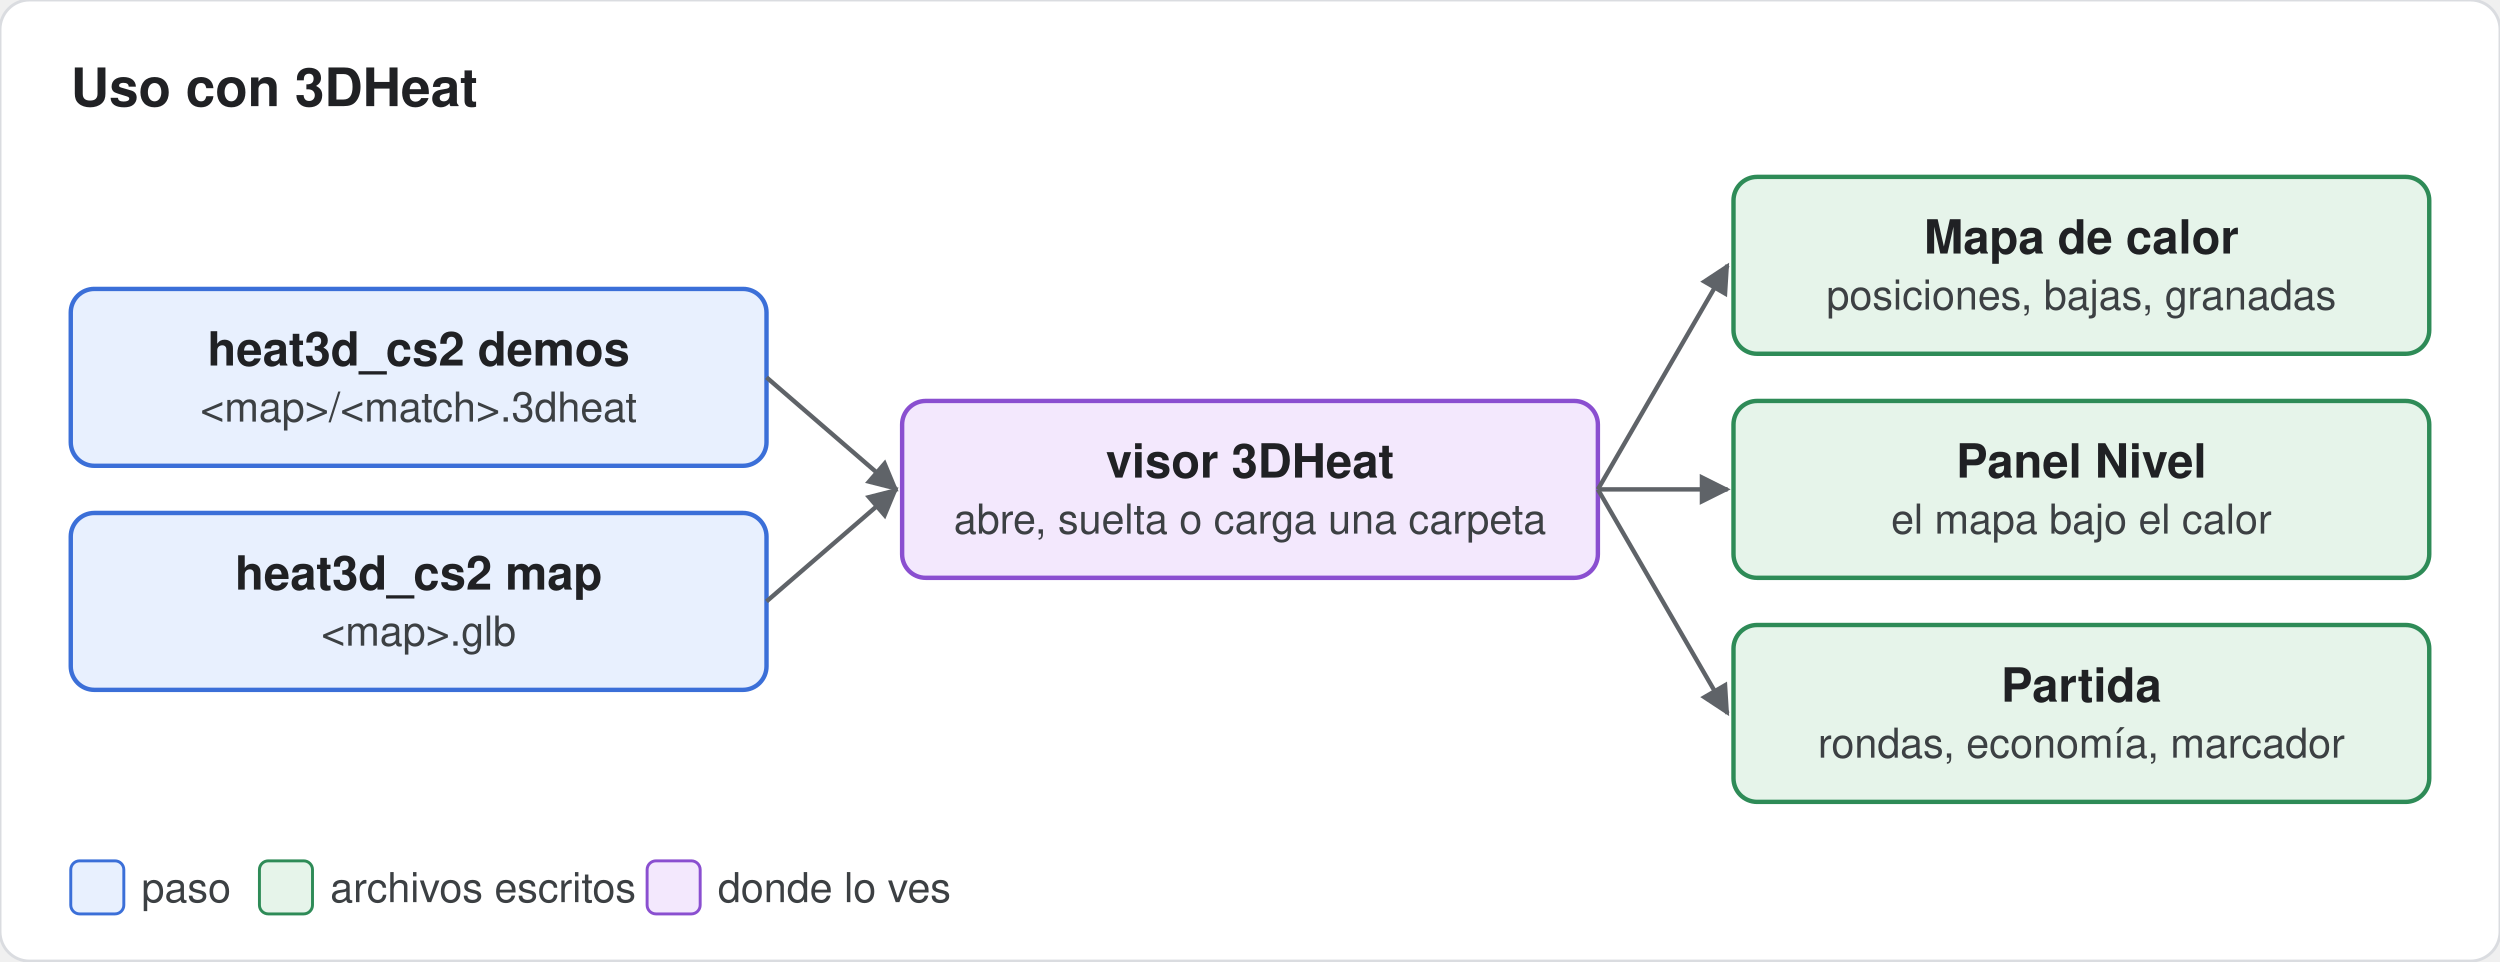
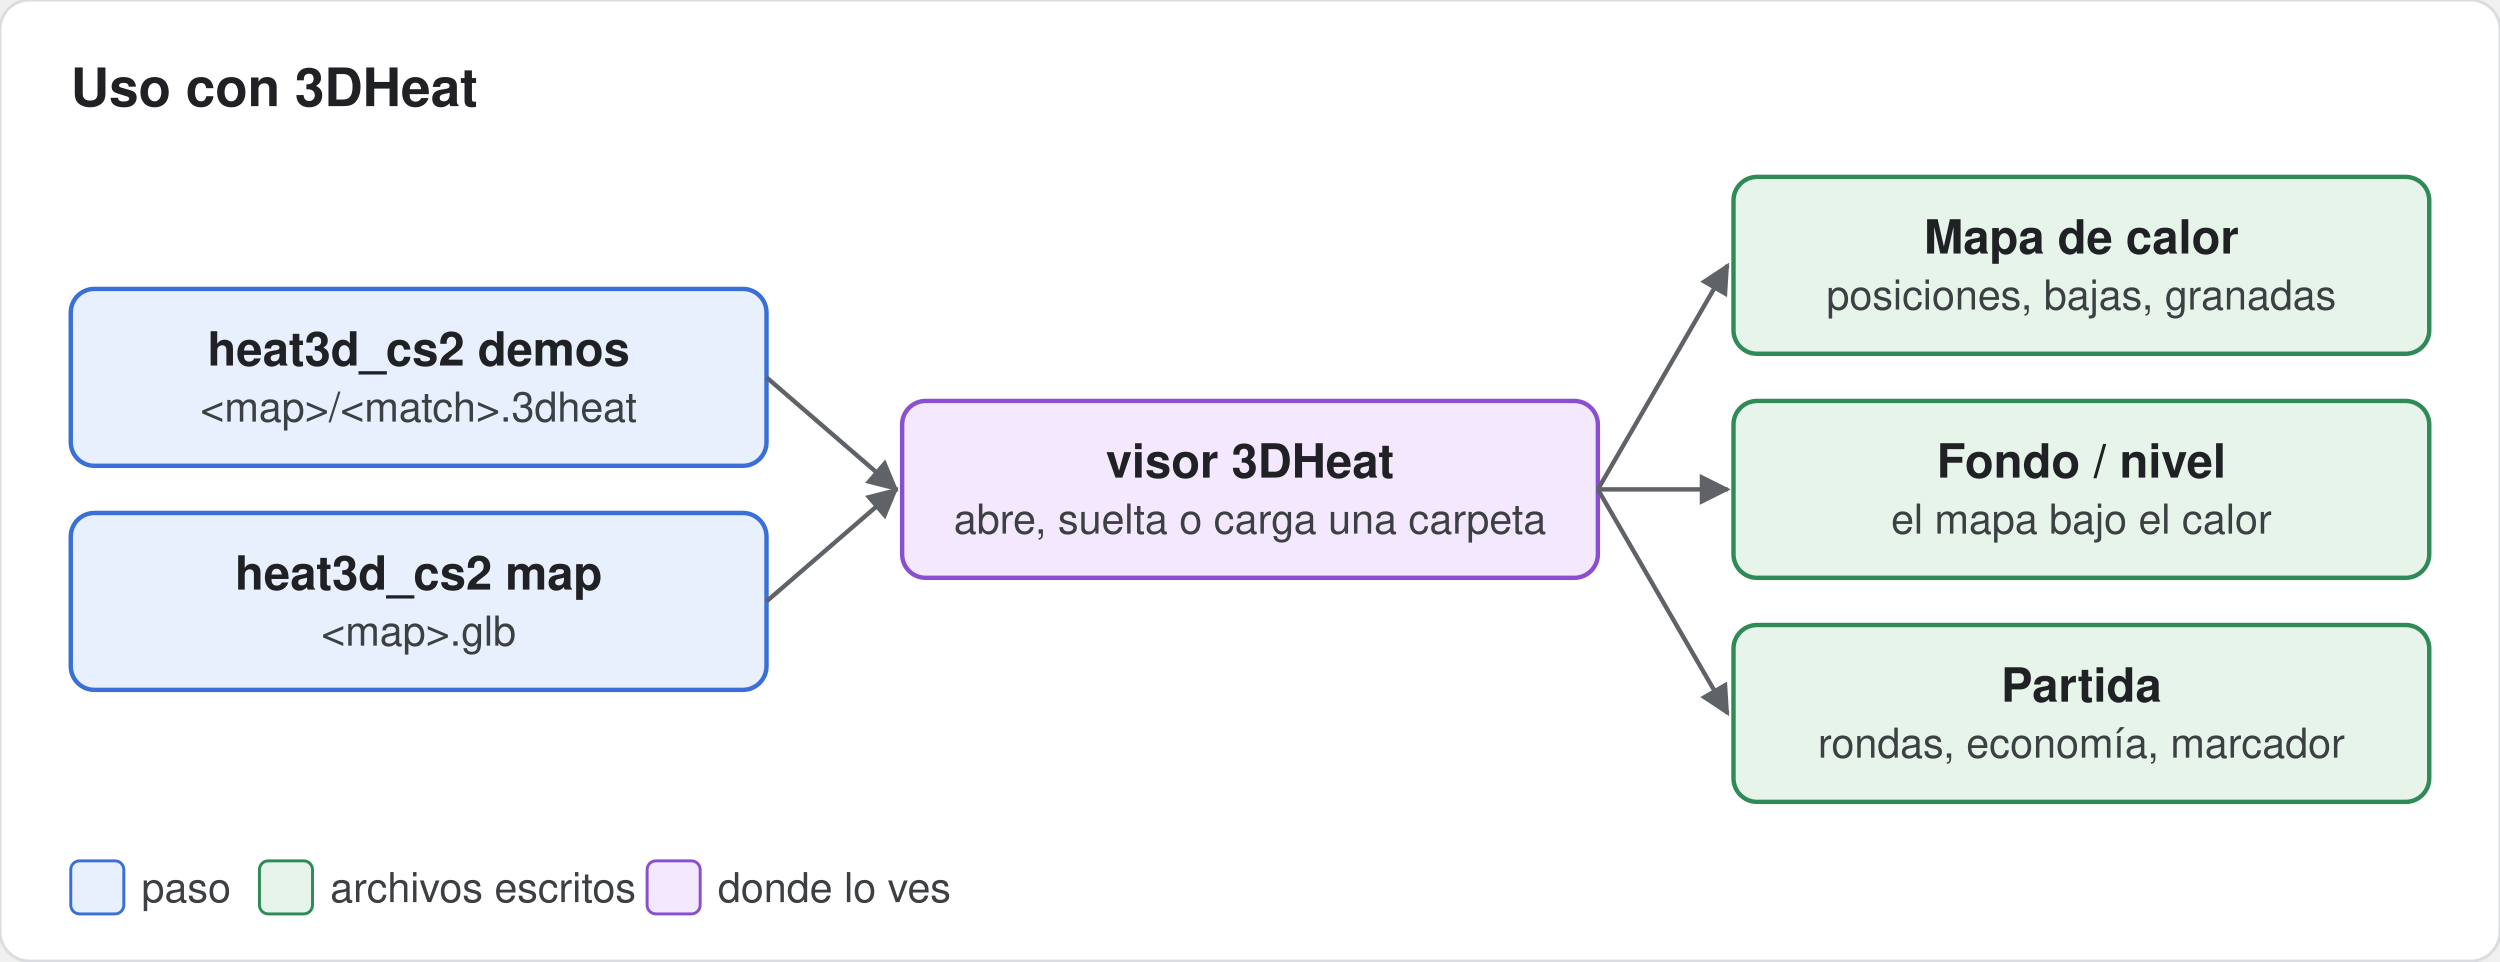
<svg xmlns="http://www.w3.org/2000/svg" width="848" height="326" viewBox="0 0 848 326" font-family="Segoe UI,Helvetica,Arial,sans-serif" role="img" aria-label="Using it with 3DHeat">
  <defs>
    <marker id="a" viewBox="0 0 10 10" refX="9" refY="5" markerWidth="7" markerHeight="7" orient="auto">
      <path d="M0,0 L10,5 L0,10 z" fill="#5f6368" />
    </marker>
  </defs>
  <rect width="848" height="326" rx="10" fill="#ffffff" stroke="#dadce0" />
  <text x="24" y="36" font-size="18" font-weight="600" fill="#202124">Uso con 3DHeat</text>
  <rect x="24" y="98.0" width="236" height="60" rx="8" fill="#e8f0fe" stroke="#3b6fd8" stroke-width="1.5" />
  <text x="142.0" y="124.0" text-anchor="middle" font-weight="600" font-size="16" fill="#202124">heat3d_cs2 demos</text>
  <text x="142.0" y="143.0" text-anchor="middle" font-size="14" fill="#3c4043">&lt;map&gt;/&lt;match&gt;.3dheat</text>
  <rect x="24" y="174.0" width="236" height="60" rx="8" fill="#e8f0fe" stroke="#3b6fd8" stroke-width="1.5" />
  <text x="142.0" y="200.0" text-anchor="middle" font-weight="600" font-size="16" fill="#202124">heat3d_cs2 map</text>
  <text x="142.0" y="219.0" text-anchor="middle" font-size="14" fill="#3c4043">&lt;map&gt;.glb</text>
  <rect x="306" y="136.0" width="236" height="60" rx="8" fill="#f3e8fd" stroke="#8a4fd0" stroke-width="1.5" />
  <text x="424.0" y="162.0" text-anchor="middle" font-weight="600" font-size="16" fill="#202124">visor 3DHeat</text>
  <text x="424.0" y="181.0" text-anchor="middle" font-size="14" fill="#3c4043">abre, suelta o carga una carpeta</text>
  <rect x="588" y="60.0" width="236" height="60" rx="8" fill="#e6f4ea" stroke="#2e8b57" stroke-width="1.5" />
  <text x="706.0" y="86.0" text-anchor="middle" font-weight="600" font-size="16" fill="#202124">Mapa de calor</text>
  <text x="706.0" y="105.0" text-anchor="middle" font-size="14" fill="#3c4043">posiciones, bajas, granadas</text>
  <rect x="588" y="136.0" width="236" height="60" rx="8" fill="#e6f4ea" stroke="#2e8b57" stroke-width="1.5" />
-   <text x="706.0" y="162.0" text-anchor="middle" font-weight="600" font-size="16" fill="#202124">Panel Nivel</text>
+   <text x="706.0" y="162.0" text-anchor="middle" font-weight="600" font-size="16" fill="#202124">Fondo / nivel</text>
  <text x="706.0" y="181.0" text-anchor="middle" font-size="14" fill="#3c4043">el mapa bajo el calor</text>
  <rect x="588" y="212.0" width="236" height="60" rx="8" fill="#e6f4ea" stroke="#2e8b57" stroke-width="1.5" />
  <text x="706.0" y="238.0" text-anchor="middle" font-weight="600" font-size="16" fill="#202124">Partida</text>
  <text x="706.0" y="257.0" text-anchor="middle" font-size="14" fill="#3c4043">rondas, economía, marcador</text>
  <line x1="260" y1="128.0" x2="304" y2="166.0" stroke="#5f6368" stroke-width="1.5" marker-end="url(#a)" />
  <line x1="260" y1="204.0" x2="304" y2="166.0" stroke="#5f6368" stroke-width="1.5" marker-end="url(#a)" />
  <line x1="542" y1="166.0" x2="586" y2="90.0" stroke="#5f6368" stroke-width="1.5" marker-end="url(#a)" />
  <line x1="542" y1="166.0" x2="586" y2="166.0" stroke="#5f6368" stroke-width="1.5" marker-end="url(#a)" />
  <line x1="542" y1="166.0" x2="586" y2="242.0" stroke="#5f6368" stroke-width="1.5" marker-end="url(#a)" />
  <rect x="24" y="292" width="18" height="18" rx="3" fill="#e8f0fe" stroke="#3b6fd8" />
  <text x="48" y="306" font-size="14" fill="#3c4043">paso</text>
  <rect x="88.0" y="292" width="18" height="18" rx="3" fill="#e6f4ea" stroke="#2e8b57" />
  <text x="112.0" y="306" font-size="14" fill="#3c4043">archivos escritos</text>
  <rect x="219.5" y="292" width="18" height="18" rx="3" fill="#f3e8fd" stroke="#8a4fd0" />
  <text x="243.5" y="306" font-size="14" fill="#3c4043">donde lo ves</text>
</svg>
